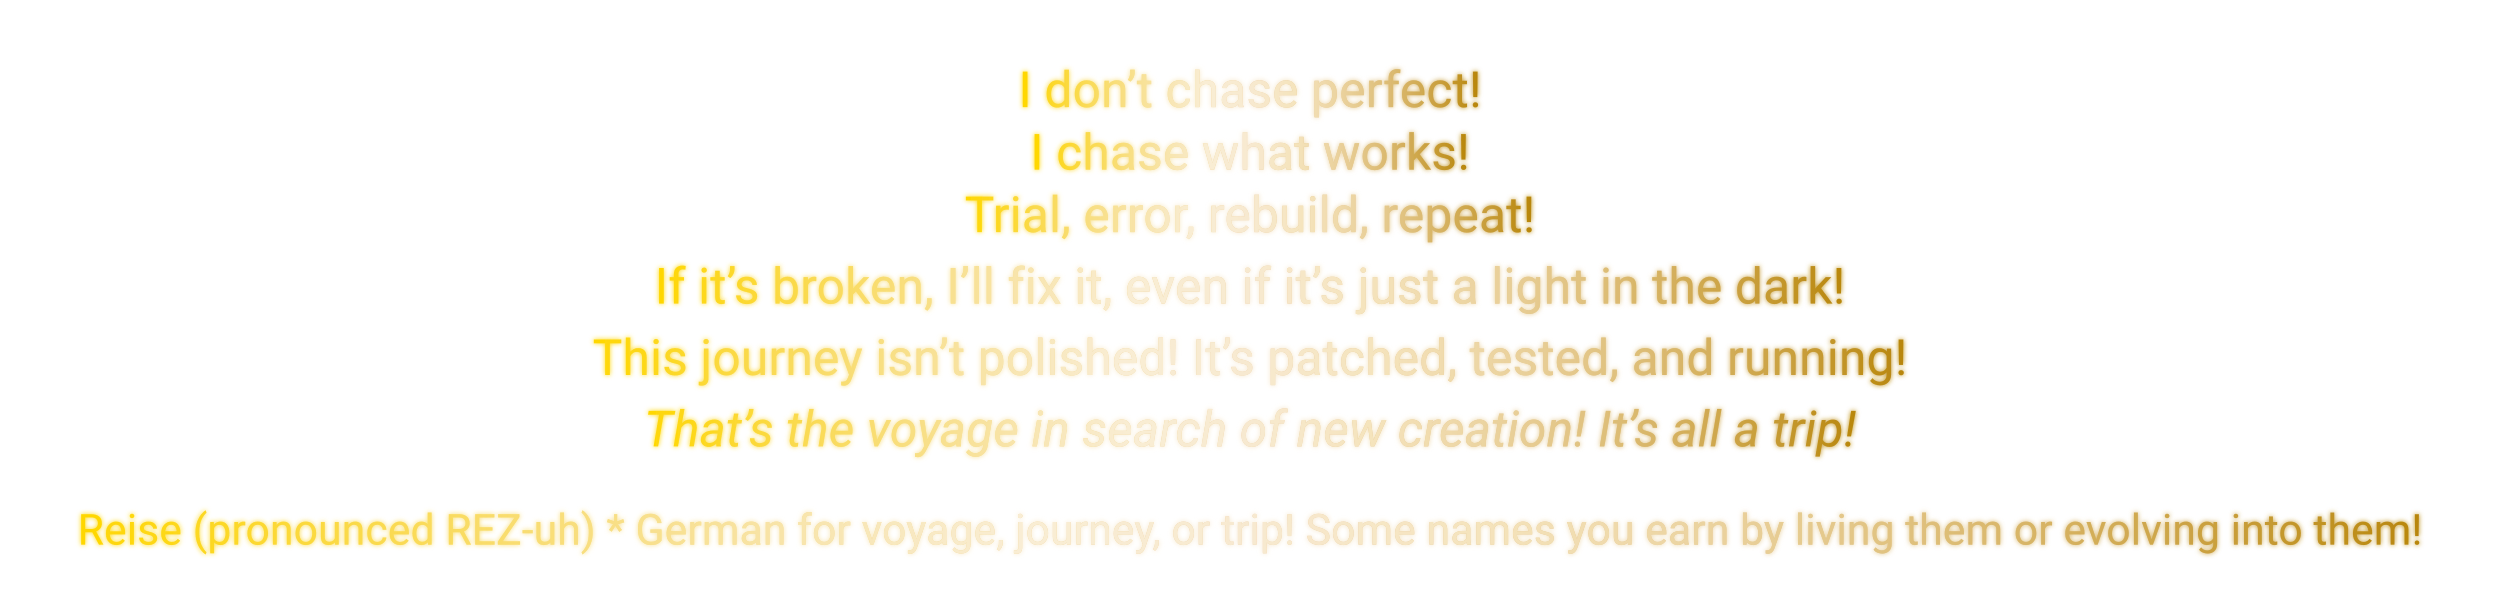
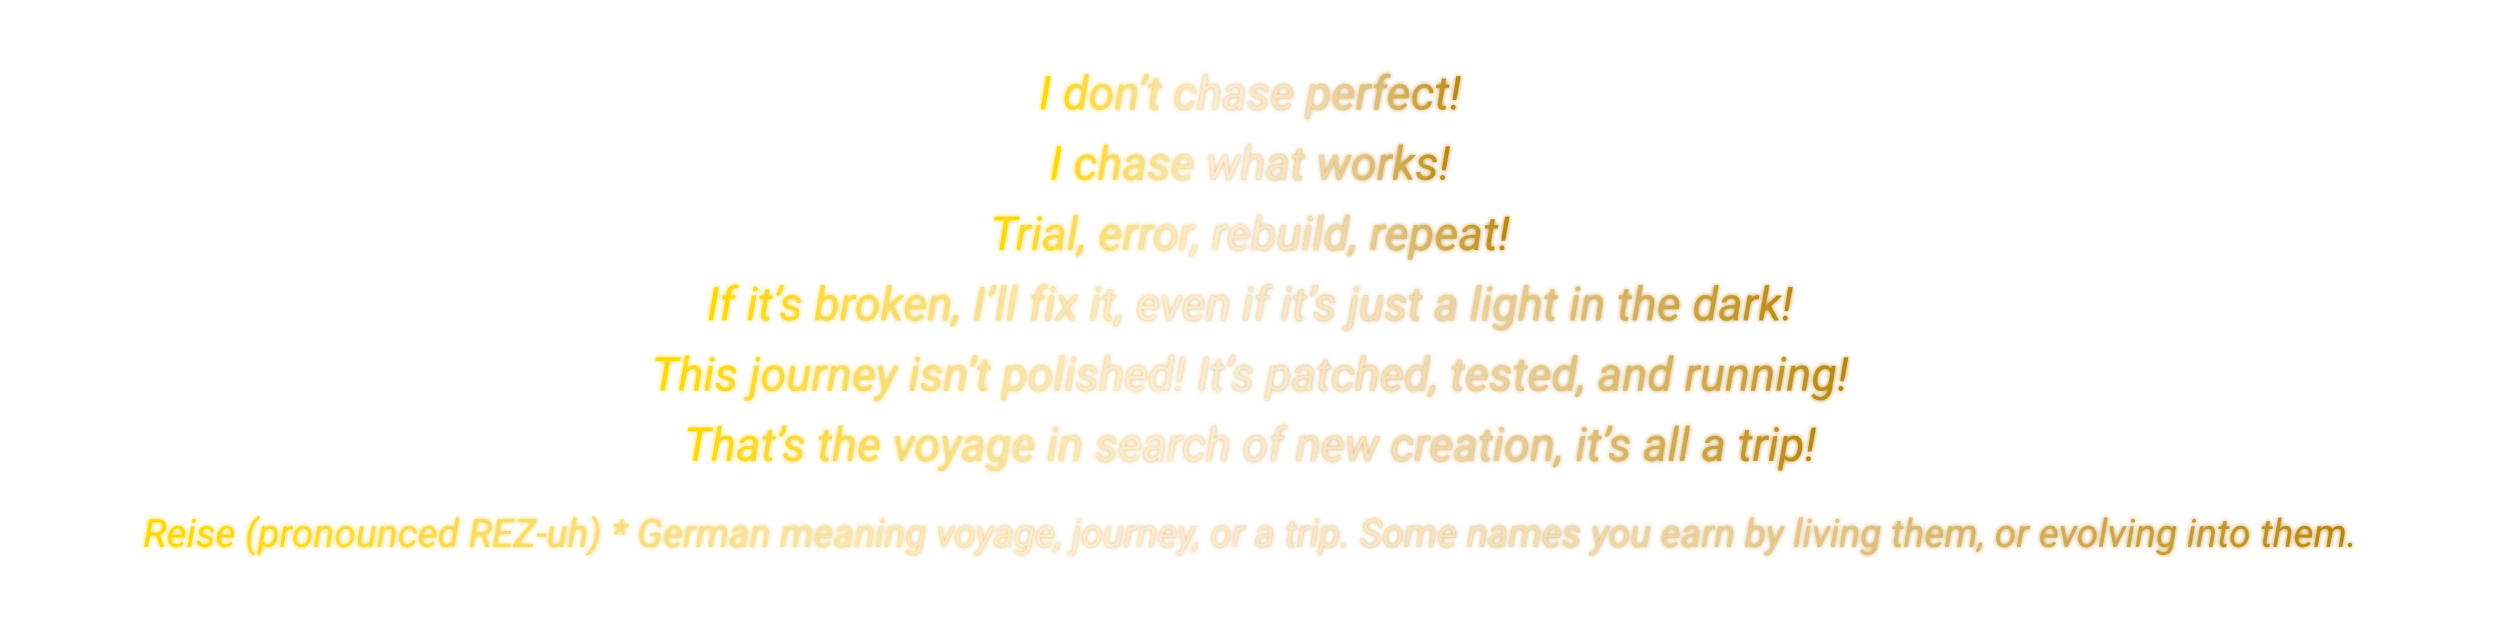
- <svg xmlns="http://www.w3.org/2000/svg" viewBox="0 0 1400 340">
+ <svg xmlns="http://www.w3.org/2000/svg" viewBox="0 0 1600 400">
  <defs>
    <linearGradient id="baseGold" x1="0%" y1="0%" x2="100%" y2="0%">
      <stop offset="0%" stop-color="#FFD700" />
      <stop offset="50%" stop-color="#E6BE8A" />
      <stop offset="100%" stop-color="#B8860B" />
    </linearGradient>
    <linearGradient id="highlight" x1="0%" y1="0%" x2="100%" y2="0%">
      <stop offset="0%" stop-color="#FFF8DC" stop-opacity="0" />
      <stop offset="40%" stop-color="#FFFFFF" stop-opacity="0.7" />
      <stop offset="60%" stop-color="#FFF8DC" stop-opacity="0.7" />
      <stop offset="100%" stop-color="#FFF8DC" stop-opacity="0" />
      <animateTransform attributeName="gradientTransform" type="translate" from="-1 0" to="1 0" dur="3s" repeatCount="indefinite" />
    </linearGradient>
    <filter id="softGlow" x="-50%" y="-50%" width="200%" height="200%">
      <feGaussianBlur stdDeviation="1.5" result="blur" />
      <feMerge>
        <feMergeNode in="blur" />
        <feMergeNode in="SourceGraphic" />
      </feMerge>
    </filter>
  </defs>
  <rect width="100%" height="100%" fill="none" />
-   <g font-family="'Segoe UI', Roboto, Helvetica, Arial, sans-serif" font-size="28" text-anchor="middle" filter="url(#softGlow)">
-     <text x="700" y="60" fill="url(#baseGold)">I don’t chase perfect!</text>
-     <text x="700" y="95" fill="url(#baseGold)">I chase what works!</text>
-     <text x="700" y="130" fill="url(#baseGold)">Trial, error, rebuild, repeat!</text>
-     <text x="700" y="170" fill="url(#baseGold)">If it’s broken, I’ll fix it, even if it’s just a light in the dark!</text>
-     <text x="700" y="210" fill="url(#baseGold)">This journey isn’t polished! It’s patched, tested, and running!</text>
-     <text x="700" y="250" fill="url(#baseGold)" font-style="italic">That’s the voyage in search of new creation! It’s all a trip!</text>
-     <text x="700" y="305" fill="url(#baseGold)" font-size="24">
-       Reise (pronounced REZ-uh) * German for voyage, journey, or trip! Some names you earn by living them or evolving into them!
+   <g font-family="'Segoe UI', Roboto, Helvetica, Arial, sans-serif" font-size="30" text-anchor="middle" font-style="italic" filter="url(#softGlow)">
+     <text x="800" y="70" fill="url(#baseGold)">I don’t chase perfect!</text>
+     <text x="800" y="115" fill="url(#baseGold)">I chase what works!</text>
+     <text x="800" y="160" fill="url(#baseGold)">Trial, error, rebuild, repeat!</text>
+     <text x="800" y="205" fill="url(#baseGold)">If it’s broken, I’ll fix it, even if it’s just a light in the dark!</text>
+     <text x="800" y="250" fill="url(#baseGold)">This journey isn’t polished! It’s patched, tested, and running!</text>
+     <text x="800" y="295" fill="url(#baseGold)">That’s the voyage in search of new creation, it’s all a trip!</text>
+     <text x="800" y="350" fill="url(#baseGold)" font-size="25">
+       Reise (pronounced REZ-uh) * German meaning voyage, journey, or a trip. Some names you earn by living them, or evolving into them.
    </text>
-     <text x="700" y="60" fill="url(#highlight)">I don’t chase perfect!</text>
-     <text x="700" y="95" fill="url(#highlight)">I chase what works!</text>
-     <text x="700" y="130" fill="url(#highlight)">Trial, error, rebuild, repeat!</text>
-     <text x="700" y="170" fill="url(#highlight)">If it’s broken, I’ll fix it, even if it’s just a light in the dark!</text>
-     <text x="700" y="210" fill="url(#highlight)">This journey isn’t polished! It’s patched, tested, and running!</text>
-     <text x="700" y="250" fill="url(#highlight)" font-style="italic">That’s the voyage in search of new creation! It’s all a trip!</text>
-     <text x="700" y="305" fill="url(#highlight)" font-size="24">
-       Reise (pronounced REZ-uh) * German for voyage, journey, or trip! Some names you earn by living them or evolving into them!
+   </g>
+   <g font-family="'Segoe UI', Roboto, Helvetica, Arial, sans-serif" font-size="30" text-anchor="middle" font-style="italic">
+     <text x="800" y="70" fill="url(#highlight)">I don’t chase perfect!</text>
+     <text x="800" y="115" fill="url(#highlight)">I chase what works!</text>
+     <text x="800" y="160" fill="url(#highlight)">Trial, error, rebuild, repeat!</text>
+     <text x="800" y="205" fill="url(#highlight)">If it’s broken, I’ll fix it, even if it’s just a light in the dark!</text>
+     <text x="800" y="250" fill="url(#highlight)">This journey isn’t polished! It’s patched, tested, and running!</text>
+     <text x="800" y="295" fill="url(#highlight)">That’s the voyage in search of new creation, it’s all a trip!</text>
+     <text x="800" y="350" fill="url(#highlight)" font-size="25">
+       Reise (pronounced REZ-uh) * German meaning voyage, journey, or a trip. Some names you earn by living them, or evolving into them.
    </text>
  </g>
</svg>
